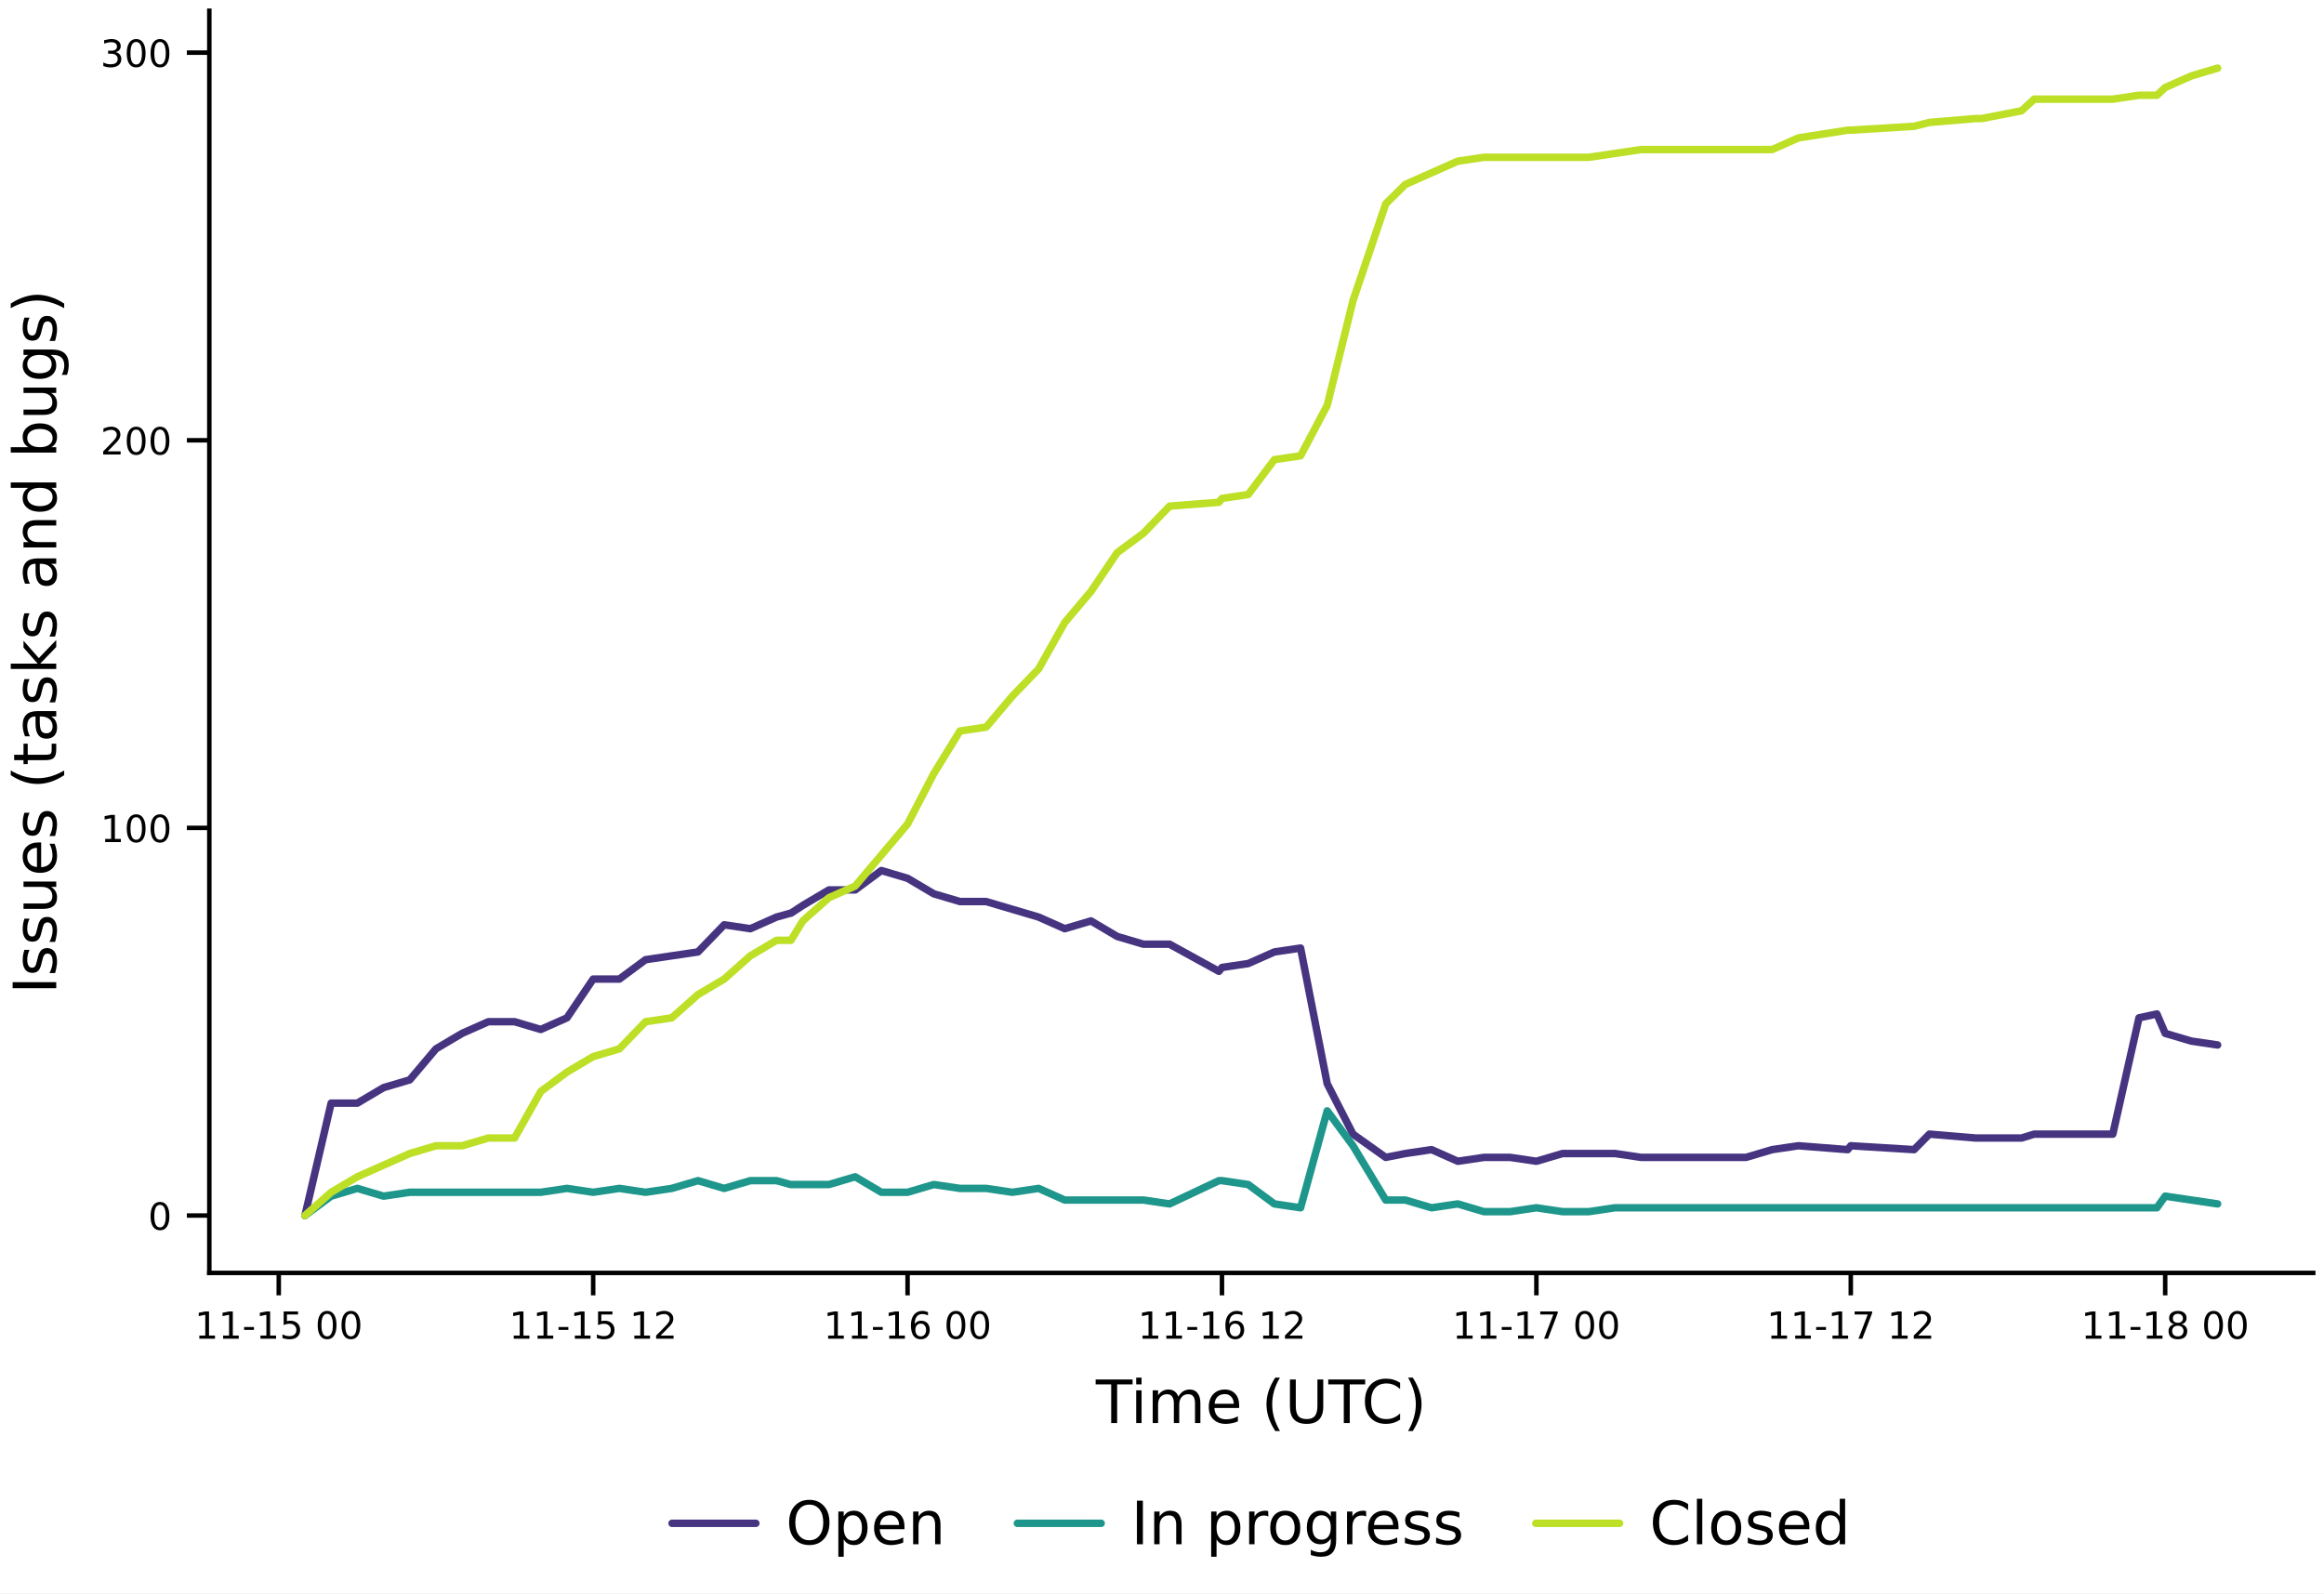
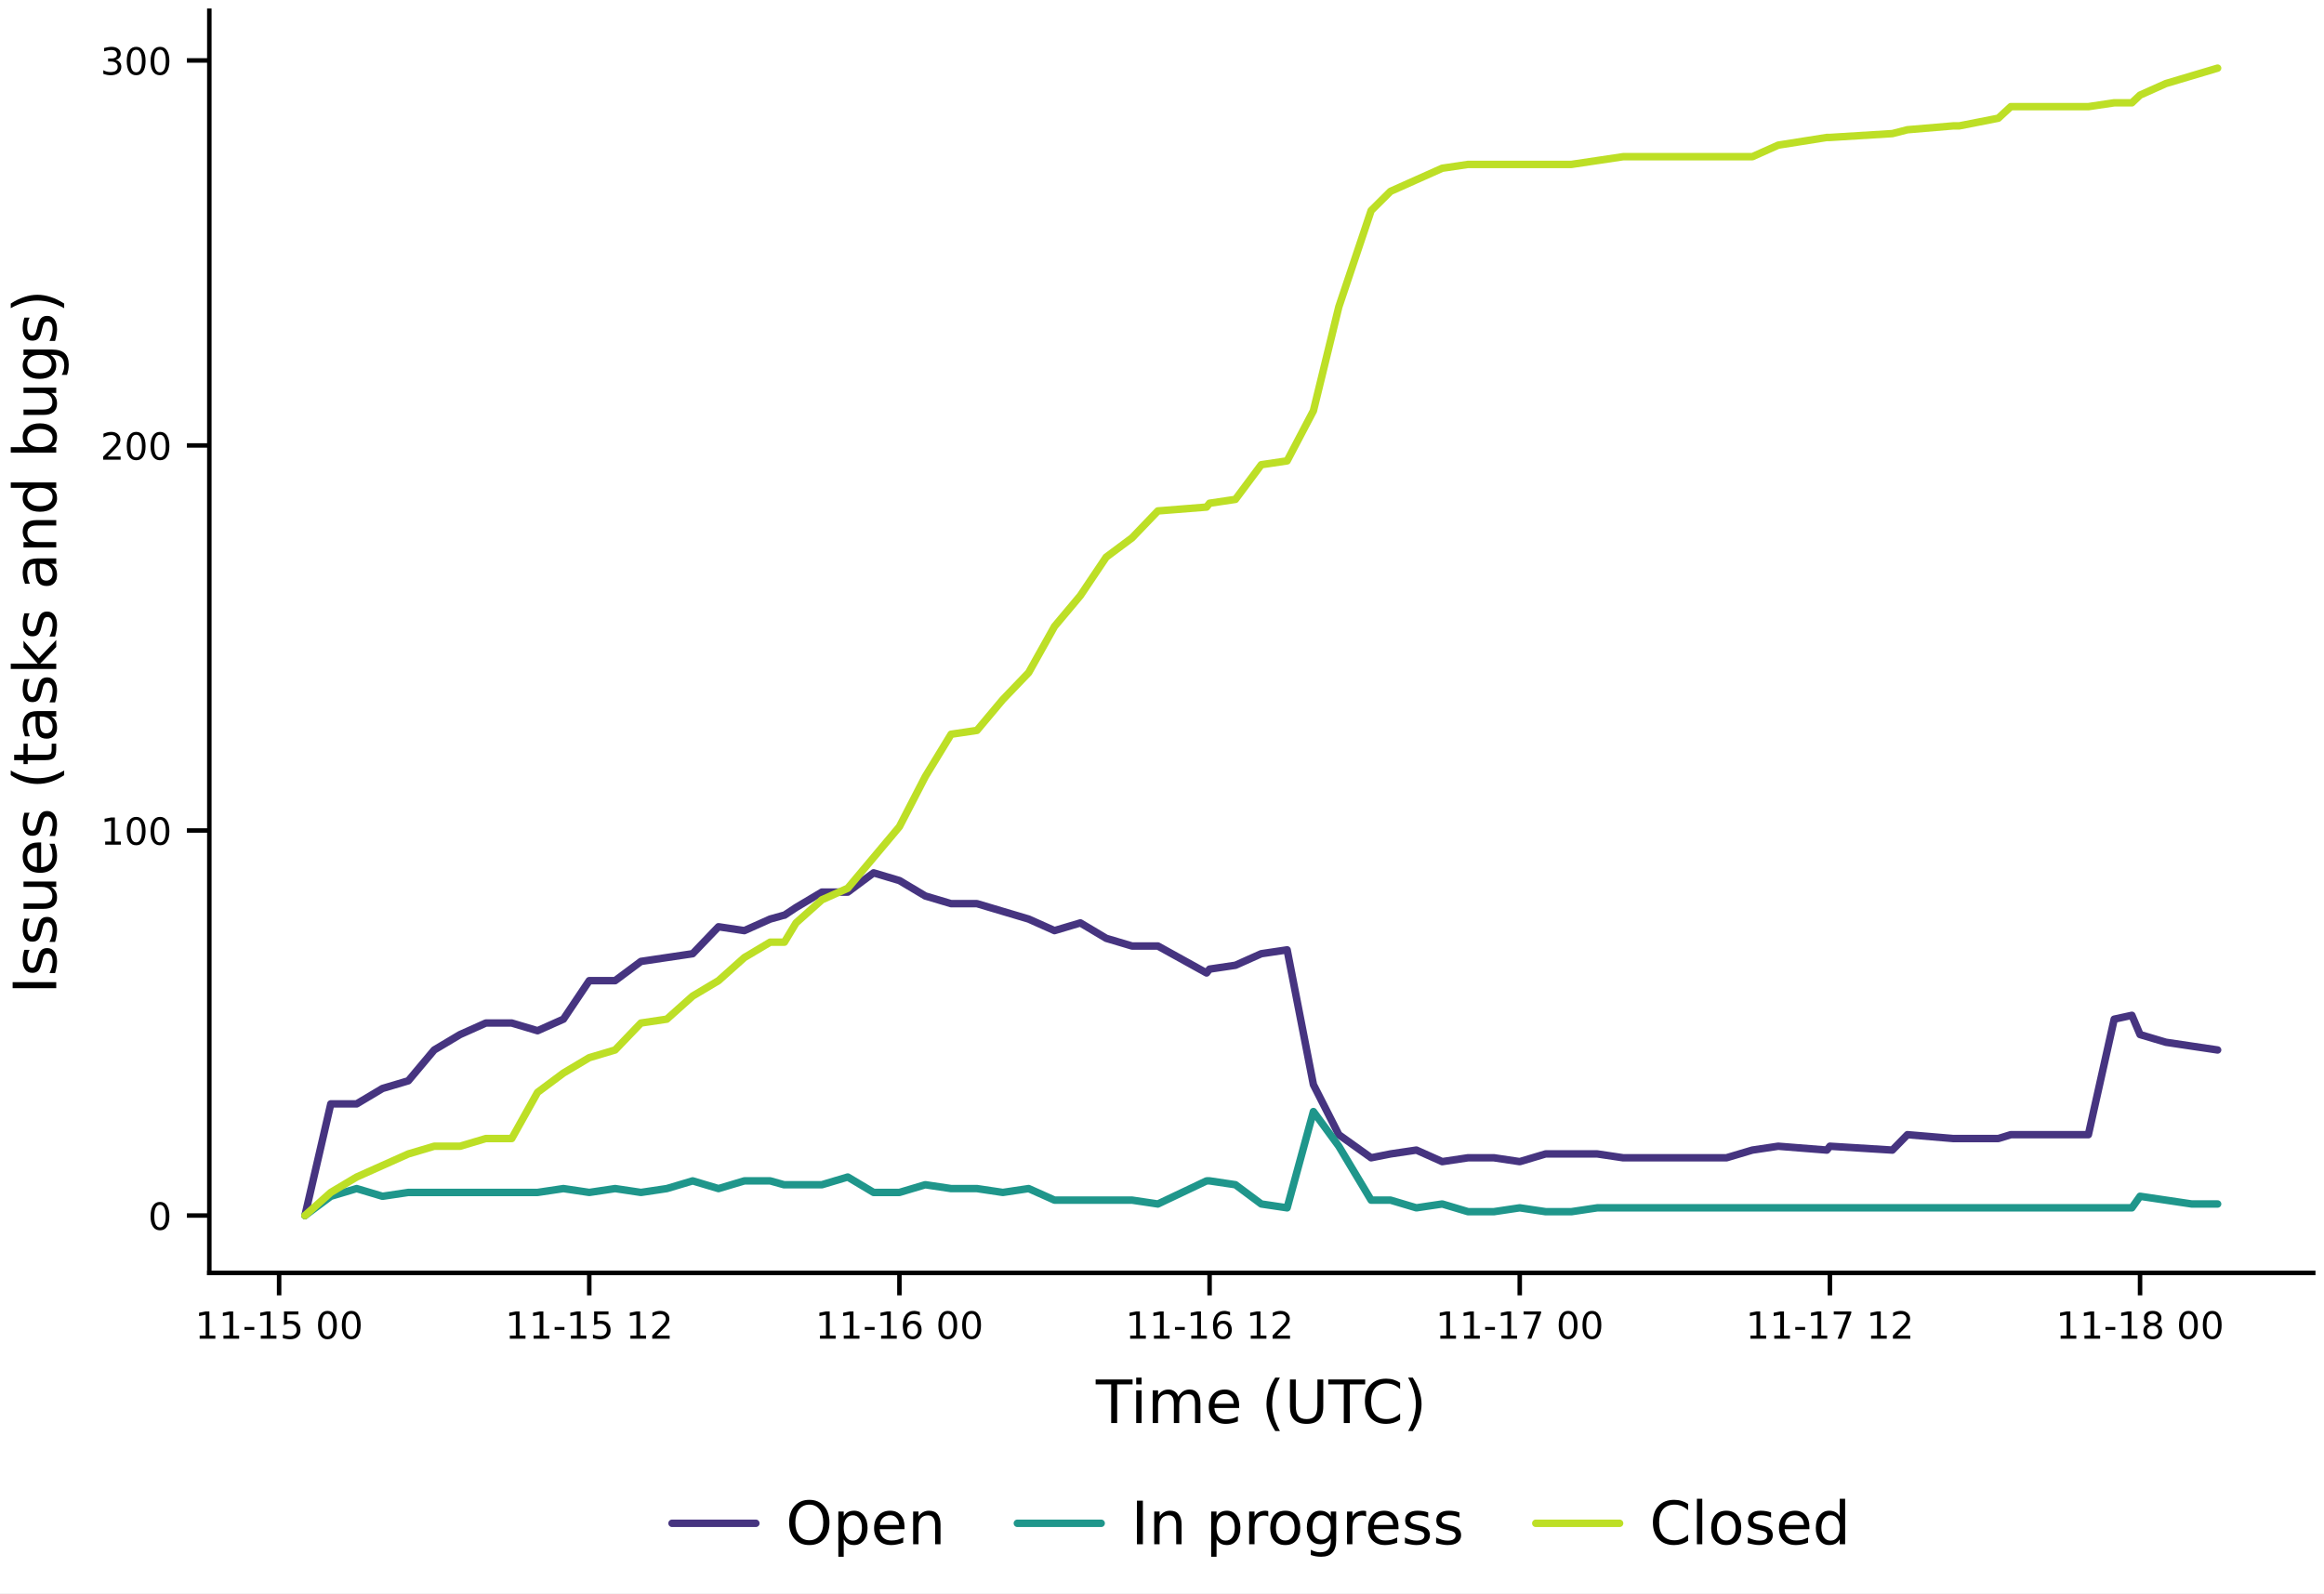
<svg xmlns="http://www.w3.org/2000/svg" xmlns:xlink="http://www.w3.org/1999/xlink" width="310.696pt" height="213.046pt" viewBox="0 0 310.696 213.046" version="1.1">
  <defs>
    <style type="text/css">*{stroke-linejoin: round; stroke-linecap: butt}</style>
  </defs>
  <g id="figure_1">
    <g id="patch_1">
      <path d="M -0 213.046  L 310.696 213.046  L 310.696 0  L -0 0  z " style="fill: #ffffff" />
    </g>
    <g id="axes_1">
      <g id="patch_2">
        <path d="M 27.984 170.203  L 309.256 170.203  L 309.256 1.44  L 27.984 1.44  z " style="fill: #ffffff" />
      </g>
      <g id="matplotlib.axis_1">
        <g id="xtick_1">
          <g id="line2d_1">
            <defs>
-               <path id="m2926c43cde" d="M 0 0  L 0 3  " style="stroke: #000000; stroke-width: 0.6" />
+               <path id="m3ddd1375d2" d="M 0 0  L 0 3  " style="stroke: #000000; stroke-width: 0.6" />
            </defs>
            <g>
-               <use xlink:href="#m2926c43cde" x="37.267" y="170.203" style="stroke: #000000; stroke-width: 0.6" />
+               <use xlink:href="#m3ddd1375d2" x="37.314" y="170.203" style="stroke: #000000; stroke-width: 0.6" />
            </g>
          </g>
          <g id="text_1">
-             <text style="font-size: 5px; font-family: 'DejaVu Sans', sans-serif; text-anchor: middle" x="37.267" y="179.002" transform="rotate(-0 37.26668 179.0017)">11-15 00</text>
+             <text style="font-size: 5px; font-family: 'DejaVu Sans', sans-serif; text-anchor: middle" x="37.314" y="179.002" transform="rotate(-0 37.31402 179.0017)">11-15 00</text>
          </g>
        </g>
        <g id="xtick_2">
          <g id="line2d_2">
            <g>
-               <use xlink:href="#m2926c43cde" x="79.3" y="170.203" style="stroke: #000000; stroke-width: 0.6" />
+               <use xlink:href="#m3ddd1375d2" x="78.779" y="170.203" style="stroke: #000000; stroke-width: 0.6" />
            </g>
          </g>
          <g id="text_2">
-             <text style="font-size: 5px; font-family: 'DejaVu Sans', sans-serif; text-anchor: middle" x="79.3" y="179.002" transform="rotate(-0 79.29978 179.0017)">11-15 12</text>
+             <text style="font-size: 5px; font-family: 'DejaVu Sans', sans-serif; text-anchor: middle" x="78.779" y="179.002" transform="rotate(-0 78.77909 179.0017)">11-15 12</text>
          </g>
        </g>
        <g id="xtick_3">
          <g id="line2d_3">
            <g>
-               <use xlink:href="#m2926c43cde" x="121.333" y="170.203" style="stroke: #000000; stroke-width: 0.6" />
+               <use xlink:href="#m3ddd1375d2" x="120.244" y="170.203" style="stroke: #000000; stroke-width: 0.6" />
            </g>
          </g>
          <g id="text_3">
-             <text style="font-size: 5px; font-family: 'DejaVu Sans', sans-serif; text-anchor: middle" x="121.333" y="179.002" transform="rotate(-0 121.3329 179.0017)">11-16 00</text>
+             <text style="font-size: 5px; font-family: 'DejaVu Sans', sans-serif; text-anchor: middle" x="120.244" y="179.002" transform="rotate(-0 120.2442 179.0017)">11-16 00</text>
          </g>
        </g>
        <g id="xtick_4">
          <g id="line2d_4">
            <g>
-               <use xlink:href="#m2926c43cde" x="163.366" y="170.203" style="stroke: #000000; stroke-width: 0.6" />
+               <use xlink:href="#m3ddd1375d2" x="161.709" y="170.203" style="stroke: #000000; stroke-width: 0.6" />
            </g>
          </g>
          <g id="text_4">
-             <text style="font-size: 5px; font-family: 'DejaVu Sans', sans-serif; text-anchor: middle" x="163.366" y="179.002" transform="rotate(-0 163.366 179.0017)">11-16 12</text>
+             <text style="font-size: 5px; font-family: 'DejaVu Sans', sans-serif; text-anchor: middle" x="161.709" y="179.002" transform="rotate(-0 161.7093 179.0017)">11-16 12</text>
          </g>
        </g>
        <g id="xtick_5">
          <g id="line2d_5">
            <g>
-               <use xlink:href="#m2926c43cde" x="205.399" y="170.203" style="stroke: #000000; stroke-width: 0.6" />
+               <use xlink:href="#m3ddd1375d2" x="203.174" y="170.203" style="stroke: #000000; stroke-width: 0.6" />
            </g>
          </g>
          <g id="text_5">
-             <text style="font-size: 5px; font-family: 'DejaVu Sans', sans-serif; text-anchor: middle" x="205.399" y="179.002" transform="rotate(-0 205.3991 179.0017)">11-17 00</text>
+             <text style="font-size: 5px; font-family: 'DejaVu Sans', sans-serif; text-anchor: middle" x="203.174" y="179.002" transform="rotate(-0 203.1743 179.0017)">11-17 00</text>
          </g>
        </g>
        <g id="xtick_6">
          <g id="line2d_6">
            <g>
-               <use xlink:href="#m2926c43cde" x="247.432" y="170.203" style="stroke: #000000; stroke-width: 0.6" />
+               <use xlink:href="#m3ddd1375d2" x="244.639" y="170.203" style="stroke: #000000; stroke-width: 0.6" />
            </g>
          </g>
          <g id="text_6">
-             <text style="font-size: 5px; font-family: 'DejaVu Sans', sans-serif; text-anchor: middle" x="247.432" y="179.002" transform="rotate(-0 247.4321 179.0017)">11-17 12</text>
+             <text style="font-size: 5px; font-family: 'DejaVu Sans', sans-serif; text-anchor: middle" x="244.639" y="179.002" transform="rotate(-0 244.6394 179.0017)">11-17 12</text>
          </g>
        </g>
        <g id="xtick_7">
          <g id="line2d_7">
            <g>
-               <use xlink:href="#m2926c43cde" x="289.465" y="170.203" style="stroke: #000000; stroke-width: 0.6" />
+               <use xlink:href="#m3ddd1375d2" x="286.104" y="170.203" style="stroke: #000000; stroke-width: 0.6" />
            </g>
          </g>
          <g id="text_7">
-             <text style="font-size: 5px; font-family: 'DejaVu Sans', sans-serif; text-anchor: middle" x="289.465" y="179.002" transform="rotate(-0 289.4652 179.0017)">11-18 00</text>
+             <text style="font-size: 5px; font-family: 'DejaVu Sans', sans-serif; text-anchor: middle" x="286.104" y="179.002" transform="rotate(-0 286.1045 179.0017)">11-18 00</text>
          </g>
        </g>
        <g id="text_8">
          <text style="font-size: 8px; font-family: 'DejaVu Sans', sans-serif; text-anchor: middle" x="168.62" y="190.282" transform="rotate(-0 168.6201 190.2816)">Time (UTC)</text>
        </g>
      </g>
      <g id="matplotlib.axis_2">
        <g id="ytick_1">
          <g id="line2d_8">
            <defs>
-               <path id="m1323f0d0e8" d="M 0 0  L -3 0  " style="stroke: #000000; stroke-width: 0.6" />
+               <path id="mdf09e97a0e" d="M 0 0  L -3 0  " style="stroke: #000000; stroke-width: 0.6" />
            </defs>
            <g>
-               <use xlink:href="#m1323f0d0e8" x="27.984" y="162.532" style="stroke: #000000; stroke-width: 0.6" />
+               <use xlink:href="#mdf09e97a0e" x="27.984" y="162.532" style="stroke: #000000; stroke-width: 0.6" />
            </g>
          </g>
          <g id="text_9">
            <text style="font-size: 5px; font-family: 'DejaVu Sans', sans-serif; text-anchor: end" x="22.984" y="164.431" transform="rotate(-0 22.98438 164.4312)">0</text>
          </g>
        </g>
        <g id="ytick_2">
          <g id="line2d_9">
            <g>
-               <use xlink:href="#m1323f0d0e8" x="27.984" y="110.7" style="stroke: #000000; stroke-width: 0.6" />
+               <use xlink:href="#mdf09e97a0e" x="27.984" y="111.048" style="stroke: #000000; stroke-width: 0.6" />
            </g>
          </g>
          <g id="text_10">
-             <text style="font-size: 5px; font-family: 'DejaVu Sans', sans-serif; text-anchor: end" x="22.984" y="112.6" transform="rotate(-0 22.98438 112.5999)">100</text>
+             <text style="font-size: 5px; font-family: 'DejaVu Sans', sans-serif; text-anchor: end" x="22.984" y="112.948" transform="rotate(-0 22.98438 112.9478)">100</text>
          </g>
        </g>
        <g id="ytick_3">
          <g id="line2d_10">
            <g>
-               <use xlink:href="#m1323f0d0e8" x="27.984" y="58.869" style="stroke: #000000; stroke-width: 0.6" />
+               <use xlink:href="#mdf09e97a0e" x="27.984" y="59.565" style="stroke: #000000; stroke-width: 0.6" />
            </g>
          </g>
          <g id="text_11">
-             <text style="font-size: 5px; font-family: 'DejaVu Sans', sans-serif; text-anchor: end" x="22.984" y="60.769" transform="rotate(-0 22.98438 60.76855)">200</text>
+             <text style="font-size: 5px; font-family: 'DejaVu Sans', sans-serif; text-anchor: end" x="22.984" y="61.464" transform="rotate(-0 22.98438 61.46427)">200</text>
          </g>
        </g>
        <g id="ytick_4">
          <g id="line2d_11">
            <g>
-               <use xlink:href="#m1323f0d0e8" x="27.984" y="7.038" style="stroke: #000000; stroke-width: 0.6" />
+               <use xlink:href="#mdf09e97a0e" x="27.984" y="8.081" style="stroke: #000000; stroke-width: 0.6" />
            </g>
          </g>
          <g id="text_12">
-             <text style="font-size: 5px; font-family: 'DejaVu Sans', sans-serif; text-anchor: end" x="22.984" y="8.937" transform="rotate(-0 22.98438 8.9372)">300</text>
+             <text style="font-size: 5px; font-family: 'DejaVu Sans', sans-serif; text-anchor: end" x="22.984" y="9.981" transform="rotate(-0 22.98438 9.980784)">300</text>
          </g>
        </g>
        <g id="text_13">
          <text style="font-size: 8px; font-family: 'DejaVu Sans', sans-serif; text-anchor: middle" x="7.519" y="85.821" transform="rotate(-90 7.51875 85.82143)">Issues (tasks and bugs)</text>
        </g>
      </g>
      <g id="line2d_12">
-         <path d="M 40.769 162.532  L 44.272 147.501  L 47.775 147.501  L 51.278 145.427  L 54.78 144.391  L 58.283 140.244  L 61.786 138.171  L 65.289 136.616  L 68.792 136.616  L 72.294 137.653  L 75.797 136.098  L 79.3 130.915  L 82.803 130.915  L 86.305 128.323  L 89.808 127.805  L 93.311 127.287  L 96.814 123.658  L 100.316 124.177  L 103.819 122.622  L 105.687 122.103  L 105.746 122.103  L 107.322 121.067  L 110.825 118.993  L 114.327 118.993  L 117.83 116.402  L 121.333 117.439  L 124.836 119.512  L 128.338 120.548  L 131.841 120.548  L 135.344 121.585  L 138.847 122.622  L 142.349 124.177  L 145.852 123.14  L 149.355 125.213  L 152.858 126.25  L 156.36 126.25  L 162.957 129.878  L 163.366 129.36  L 166.869 128.841  L 170.371 127.287  L 173.874 126.768  L 177.435 144.909  L 180.88 151.647  L 185.258 154.757  L 187.885 154.239  L 191.388 153.72  L 194.891 155.275  L 198.394 154.757  L 201.896 154.757  L 205.399 155.275  L 208.902 154.239  L 212.405 154.239  L 215.907 154.239  L 219.41 154.757  L 222.913 154.757  L 226.416 154.757  L 229.918 154.757  L 233.421 154.757  L 236.924 153.72  L 240.427 153.202  L 247.023 153.72  L 247.432 153.202  L 255.897 153.72  L 257.94 151.647  L 264.129 152.166  L 264.946 152.166  L 270.258 152.166  L 271.951 151.647  L 275.454 151.647  L 278.957 151.647  L 282.46 151.647  L 285.962 136.098  L 288.356 135.58  L 289.465 138.171  L 292.968 139.208  L 296.471 139.726  " clip-path="url(#pe77cacdca9)" style="fill: none; stroke: #463480; stroke-linecap: round" />
+         <path d="M 40.769 162.532  L 44.225 147.602  L 47.68 147.602  L 51.136 145.542  L 54.591 144.513  L 58.047 140.394  L 61.502 138.335  L 64.957 136.79  L 68.413 136.79  L 71.868 137.82  L 75.324 136.275  L 78.779 131.127  L 82.235 131.127  L 85.69 128.553  L 89.145 128.038  L 92.601 127.523  L 96.056 123.919  L 99.512 124.434  L 102.967 122.89  L 104.81 122.375  L 104.868 122.375  L 106.422 121.345  L 109.878 119.286  L 113.333 119.286  L 116.789 116.712  L 120.244 117.741  L 123.7 119.801  L 127.155 120.83  L 130.61 120.83  L 134.066 121.86  L 137.521 122.89  L 140.977 124.434  L 144.432 123.404  L 147.888 125.464  L 151.343 126.493  L 154.798 126.493  L 161.306 130.097  L 161.709 129.582  L 165.165 129.068  L 168.62 127.523  L 172.076 127.008  L 175.589 145.027  L 178.986 151.72  L 183.306 154.809  L 185.897 154.294  L 189.353 153.78  L 192.808 155.324  L 196.263 154.809  L 199.719 154.809  L 203.174 155.324  L 206.63 154.294  L 210.085 154.294  L 213.541 154.294  L 216.996 154.809  L 220.451 154.809  L 223.907 154.809  L 227.362 154.809  L 230.818 154.809  L 234.273 153.78  L 237.729 153.265  L 244.236 153.78  L 244.639 153.265  L 252.99 153.78  L 255.006 151.72  L 261.11 152.235  L 261.917 152.235  L 267.157 152.235  L 268.827 151.72  L 272.283 151.72  L 275.738 151.72  L 279.194 151.72  L 282.649 136.275  L 285.01 135.76  L 286.104 138.335  L 289.56 139.364  L 293.015 139.879  L 296.471 140.394  " clip-path="url(#p05874a66dd)" style="fill: none; stroke: #463480; stroke-linecap: round" />
      </g>
      <g id="line2d_13">
-         <path d="M 40.769 162.532  L 44.272 159.94  L 47.775 158.904  L 51.278 159.94  L 54.78 159.422  L 58.283 159.422  L 61.786 159.422  L 65.289 159.422  L 68.792 159.422  L 72.294 159.422  L 75.797 158.904  L 79.3 159.422  L 82.803 158.904  L 86.305 159.422  L 89.808 158.904  L 93.311 157.867  L 96.814 158.904  L 100.316 157.867  L 103.819 157.867  L 105.687 158.385  L 105.746 158.385  L 107.322 158.385  L 110.825 158.385  L 114.327 157.349  L 117.83 159.422  L 121.333 159.422  L 124.836 158.385  L 128.338 158.904  L 131.841 158.904  L 135.344 159.422  L 138.847 158.904  L 142.349 160.459  L 145.852 160.459  L 149.355 160.459  L 152.858 160.459  L 156.36 160.977  L 162.957 157.867  L 163.366 157.867  L 166.869 158.385  L 170.371 160.977  L 173.874 161.495  L 177.435 148.537  L 180.88 153.202  L 185.258 160.459  L 187.885 160.459  L 191.388 161.495  L 194.891 160.977  L 198.394 162.014  L 201.896 162.014  L 205.399 161.495  L 208.902 162.014  L 212.405 162.014  L 215.907 161.495  L 219.41 161.495  L 222.913 161.495  L 226.416 161.495  L 229.918 161.495  L 233.421 161.495  L 236.924 161.495  L 240.427 161.495  L 247.023 161.495  L 247.432 161.495  L 255.897 161.495  L 257.94 161.495  L 264.129 161.495  L 264.946 161.495  L 270.258 161.495  L 271.951 161.495  L 275.454 161.495  L 278.957 161.495  L 282.46 161.495  L 285.962 161.495  L 288.356 161.495  L 289.465 159.94  L 292.968 160.459  L 296.471 160.977  " clip-path="url(#pe77cacdca9)" style="fill: none; stroke: #1f968b; stroke-linecap: round" />
+         <path d="M 40.769 162.532  L 44.225 159.958  L 47.68 158.928  L 51.136 159.958  L 54.591 159.443  L 58.047 159.443  L 61.502 159.443  L 64.957 159.443  L 68.413 159.443  L 71.868 159.443  L 75.324 158.928  L 78.779 159.443  L 82.235 158.928  L 85.69 159.443  L 89.145 158.928  L 92.601 157.898  L 96.056 158.928  L 99.512 157.898  L 102.967 157.898  L 104.81 158.413  L 104.868 158.413  L 106.422 158.413  L 109.878 158.413  L 113.333 157.383  L 116.789 159.443  L 120.244 159.443  L 123.7 158.413  L 127.155 158.928  L 130.61 158.928  L 134.066 159.443  L 137.521 158.928  L 140.977 160.472  L 144.432 160.472  L 147.888 160.472  L 151.343 160.472  L 154.798 160.987  L 161.306 157.898  L 161.709 157.898  L 165.165 158.413  L 168.62 160.987  L 172.076 161.502  L 175.589 148.631  L 178.986 153.265  L 183.306 160.472  L 185.897 160.472  L 189.353 161.502  L 192.808 160.987  L 196.263 162.017  L 199.719 162.017  L 203.174 161.502  L 206.63 162.017  L 210.085 162.017  L 213.541 161.502  L 216.996 161.502  L 220.451 161.502  L 223.907 161.502  L 227.362 161.502  L 230.818 161.502  L 234.273 161.502  L 237.729 161.502  L 244.236 161.502  L 244.639 161.502  L 252.99 161.502  L 255.006 161.502  L 261.11 161.502  L 261.917 161.502  L 267.157 161.502  L 268.827 161.502  L 272.283 161.502  L 275.738 161.502  L 279.194 161.502  L 282.649 161.502  L 285.01 161.502  L 286.104 159.958  L 289.56 160.472  L 293.015 160.987  L 296.471 160.987  " clip-path="url(#p05874a66dd)" style="fill: none; stroke: #1f968b; stroke-linecap: round" />
      </g>
      <g id="line2d_14">
-         <path d="M 40.769 162.532  L 44.272 159.422  L 47.775 157.349  L 51.278 155.794  L 54.78 154.239  L 58.283 153.202  L 61.786 153.202  L 65.289 152.166  L 68.792 152.166  L 72.294 145.946  L 75.797 143.354  L 79.3 141.281  L 82.803 140.244  L 86.305 136.616  L 89.808 136.098  L 93.311 132.988  L 96.814 130.915  L 100.316 127.805  L 103.819 125.732  L 105.687 125.732  L 105.746 125.732  L 107.322 123.14  L 110.825 120.03  L 114.327 118.475  L 117.83 114.329  L 121.333 110.182  L 124.836 103.444  L 128.338 97.743  L 131.841 97.224  L 135.344 93.078  L 138.847 89.45  L 142.349 83.23  L 145.852 79.083  L 149.355 73.9  L 152.858 71.309  L 156.36 67.68  L 162.957 67.162  L 163.366 66.644  L 166.869 66.126  L 170.371 61.461  L 173.874 60.942  L 177.435 54.204  L 180.88 40.21  L 185.258 27.252  L 187.885 24.66  L 191.388 23.106  L 194.891 21.551  L 198.394 21.032  L 201.896 21.032  L 205.399 21.032  L 208.902 21.032  L 212.405 21.032  L 215.907 20.514  L 219.41 19.996  L 222.913 19.996  L 226.416 19.996  L 229.918 19.996  L 233.421 19.996  L 236.924 19.996  L 240.427 18.441  L 247.023 17.404  L 247.432 17.404  L 255.897 16.886  L 257.94 16.367  L 264.129 15.849  L 264.946 15.849  L 270.258 14.812  L 271.951 13.258  L 275.454 13.258  L 278.957 13.258  L 282.46 13.258  L 285.962 12.739  L 288.356 12.739  L 289.465 11.703  L 292.968 10.148  L 296.471 9.111  " clip-path="url(#pe77cacdca9)" style="fill: none; stroke: #bddf26; stroke-linecap: round" />
+         <path d="M 40.769 162.532  L 44.225 159.443  L 47.68 157.383  L 51.136 155.839  L 54.591 154.294  L 58.047 153.265  L 61.502 153.265  L 64.957 152.235  L 68.413 152.235  L 71.868 146.057  L 75.324 143.483  L 78.779 141.424  L 82.235 140.394  L 85.69 136.79  L 89.145 136.275  L 92.601 133.186  L 96.056 131.127  L 99.512 128.038  L 102.967 125.979  L 104.81 125.979  L 104.868 125.979  L 106.422 123.404  L 109.878 120.315  L 113.333 118.771  L 116.789 114.652  L 120.244 110.534  L 123.7 103.841  L 127.155 98.177  L 130.61 97.663  L 134.066 93.544  L 137.521 89.94  L 140.977 83.762  L 144.432 79.643  L 147.888 74.495  L 151.343 71.921  L 154.798 68.317  L 161.306 67.802  L 161.709 67.287  L 165.165 66.773  L 168.62 62.139  L 172.076 61.624  L 175.589 54.931  L 178.986 41.031  L 183.306 28.16  L 185.897 25.586  L 189.353 24.041  L 192.808 22.497  L 196.263 21.982  L 199.719 21.982  L 203.174 21.982  L 206.63 21.982  L 210.085 21.982  L 213.541 21.467  L 216.996 20.952  L 220.451 20.952  L 223.907 20.952  L 227.362 20.952  L 230.818 20.952  L 234.273 20.952  L 237.729 19.408  L 244.236 18.378  L 244.639 18.378  L 252.99 17.863  L 255.006 17.348  L 261.11 16.834  L 261.917 16.834  L 267.157 15.804  L 268.827 14.259  L 272.283 14.259  L 275.738 14.259  L 279.194 14.259  L 282.649 13.745  L 285.01 13.745  L 286.104 12.715  L 289.56 11.17  L 293.015 10.141  L 296.471 9.111  " clip-path="url(#p05874a66dd)" style="fill: none; stroke: #bddf26; stroke-linecap: round" />
      </g>
      <g id="patch_3">
        <path d="M 27.984 170.203  L 27.984 1.44  " style="fill: none; stroke: #000000; stroke-width: 0.6; stroke-linejoin: miter; stroke-linecap: square" />
      </g>
      <g id="patch_4">
        <path d="M 27.984 170.203  L 309.256 170.203  " style="fill: none; stroke: #000000; stroke-width: 0.6; stroke-linejoin: miter; stroke-linecap: square" />
      </g>
      <g id="legend_1">
        <g id="line2d_15">
          <path d="M 89.846 203.684  L 95.446 203.684  L 101.046 203.684  " style="fill: none; stroke: #463480; stroke-linecap: round" />
        </g>
        <g id="text_14">
          <text style="font-size: 8px; font-family: 'DejaVu Sans', sans-serif; text-anchor: start" x="105.046" y="206.484" transform="rotate(-0 105.0457 206.4837)">Open</text>
        </g>
        <g id="line2d_16">
          <path d="M 136.014 203.684  L 141.614 203.684  L 147.214 203.684  " style="fill: none; stroke: #1f968b; stroke-linecap: round" />
        </g>
        <g id="text_15">
          <text style="font-size: 8px; font-family: 'DejaVu Sans', sans-serif; text-anchor: start" x="151.214" y="206.484" transform="rotate(-0 151.2145 206.4837)">In progress</text>
        </g>
        <g id="line2d_17">
          <path d="M 205.322 203.684  L 210.922 203.684  L 216.522 203.684  " style="fill: none; stroke: #bddf26; stroke-linecap: round" />
        </g>
        <g id="text_16">
          <text style="font-size: 8px; font-family: 'DejaVu Sans', sans-serif; text-anchor: start" x="220.522" y="206.484" transform="rotate(-0 220.522 206.4837)">Closed</text>
        </g>
      </g>
    </g>
  </g>
  <defs>
-     <clipPath id="pe77cacdca9">
+     <clipPath id="p05874a66dd">
      <rect x="27.984" y="1.44" width="281.271" height="168.763" />
    </clipPath>
  </defs>
</svg>
